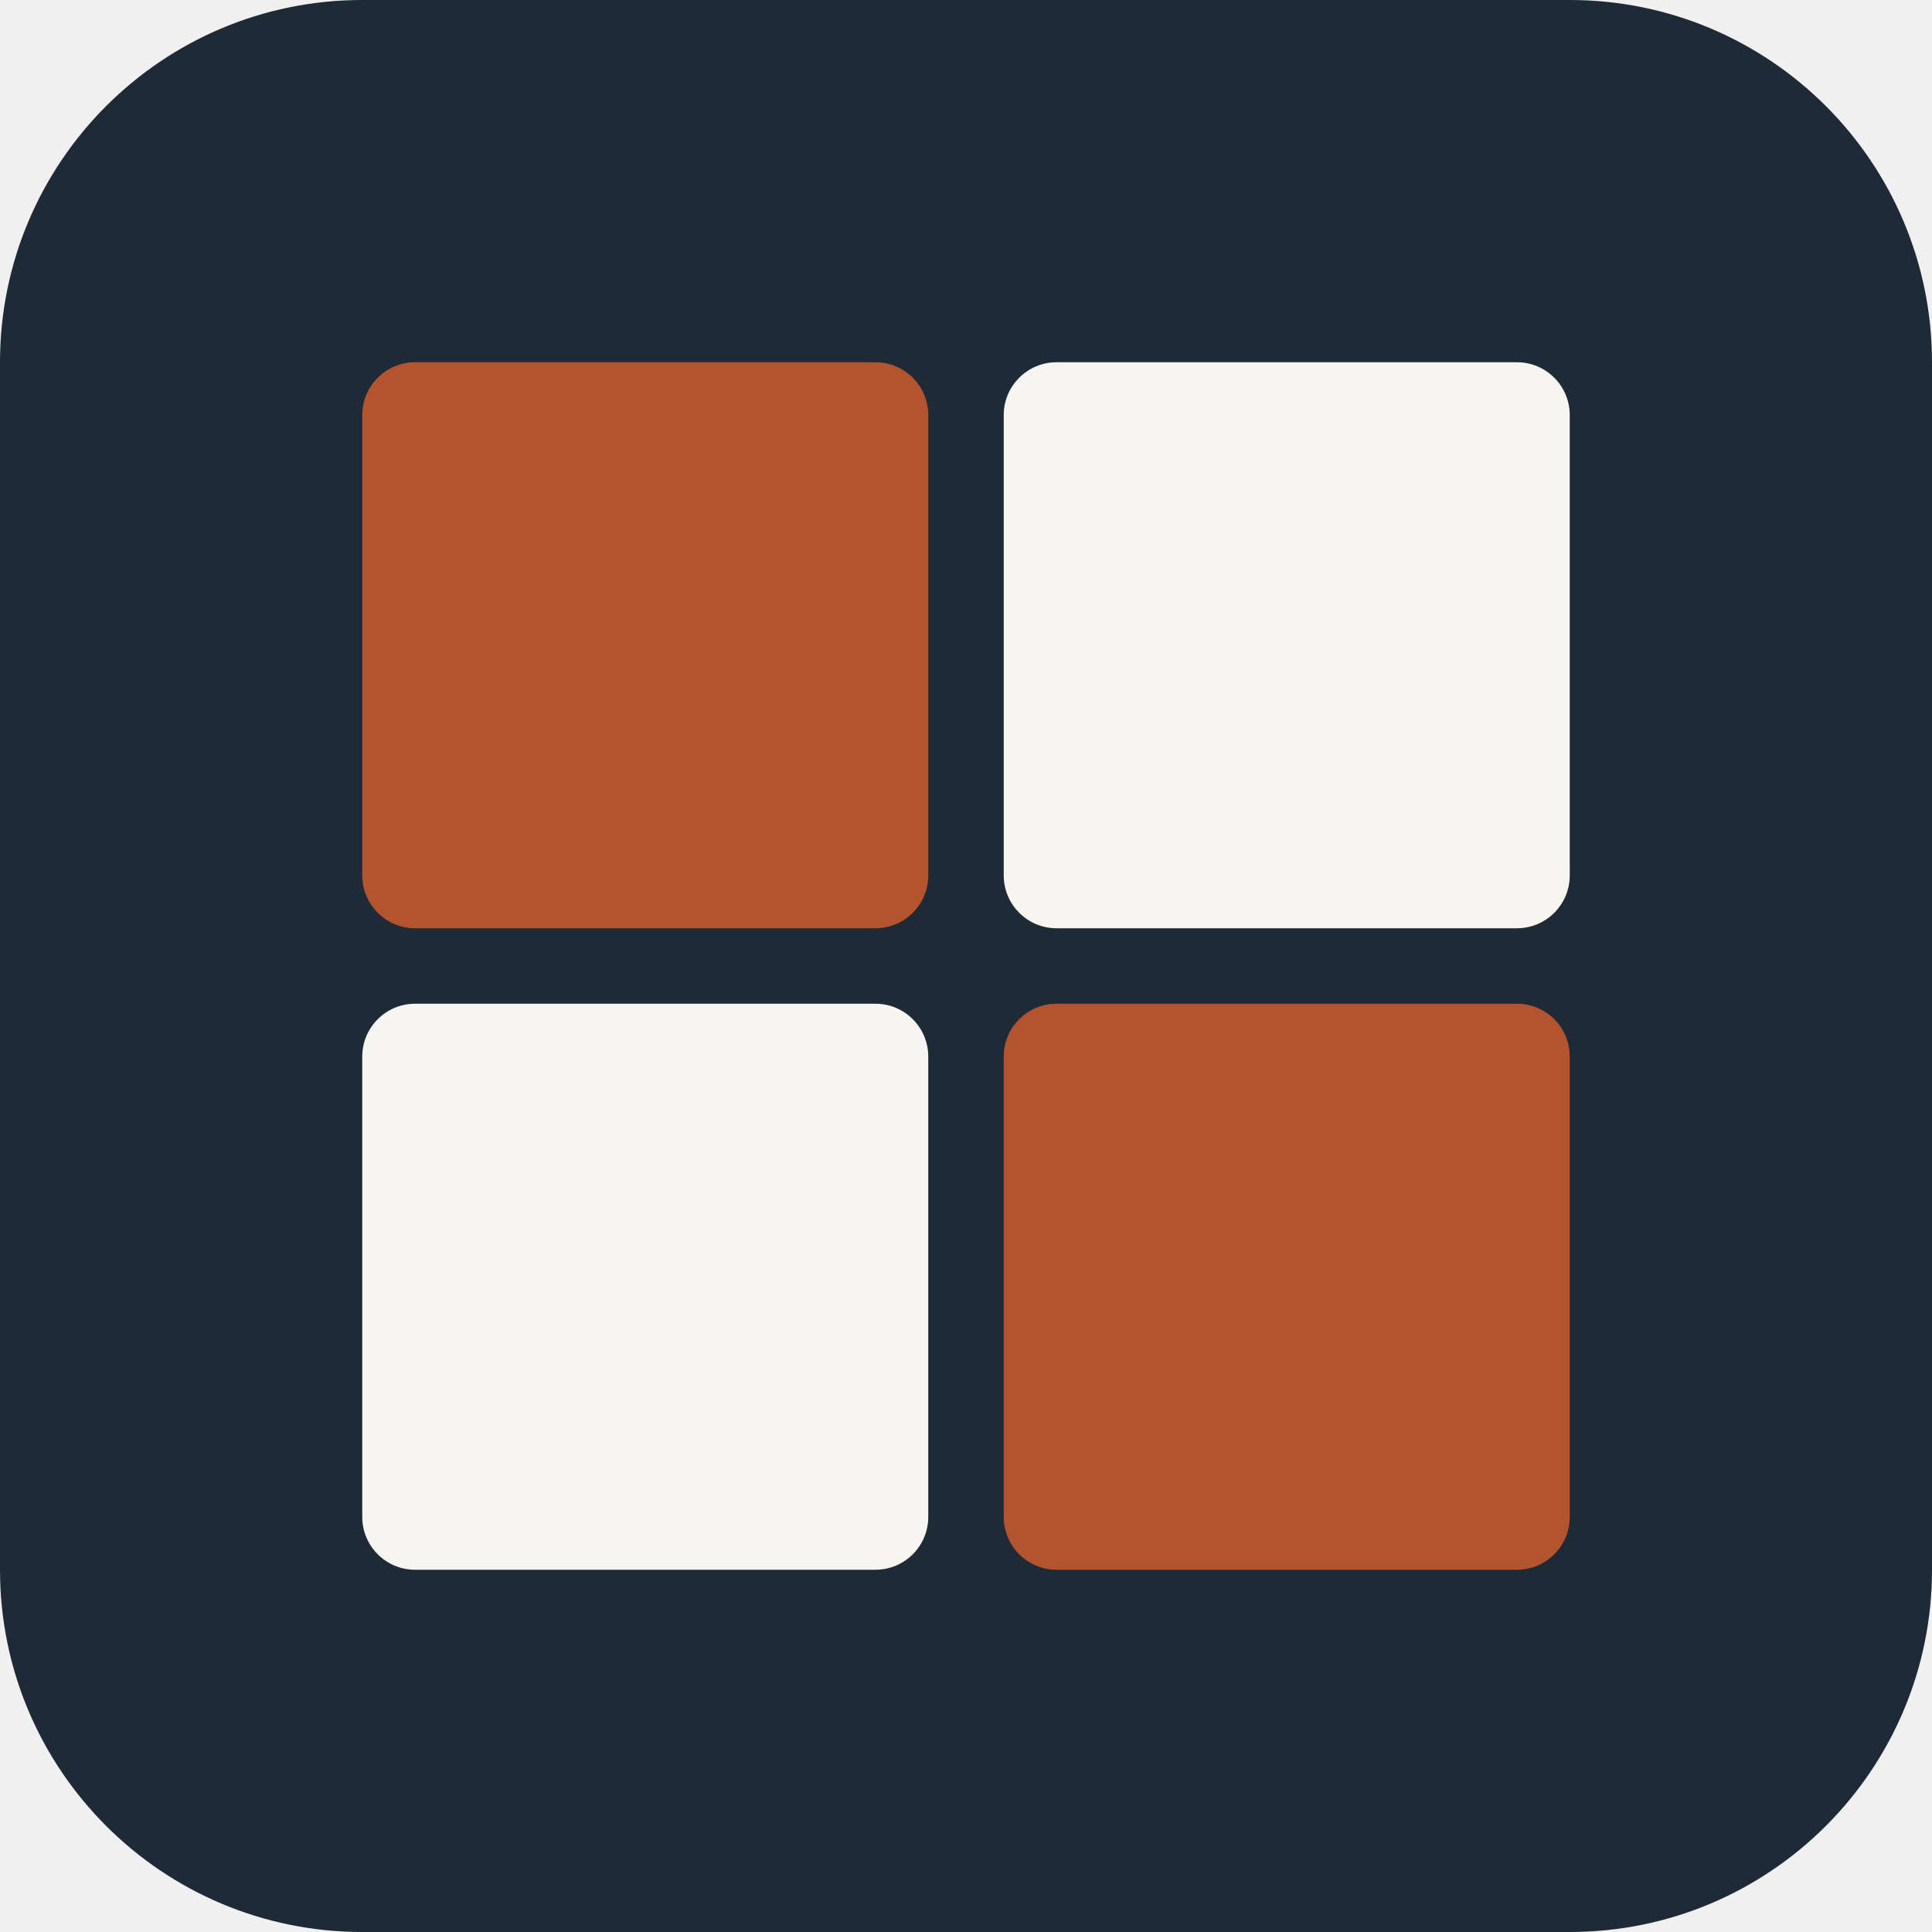
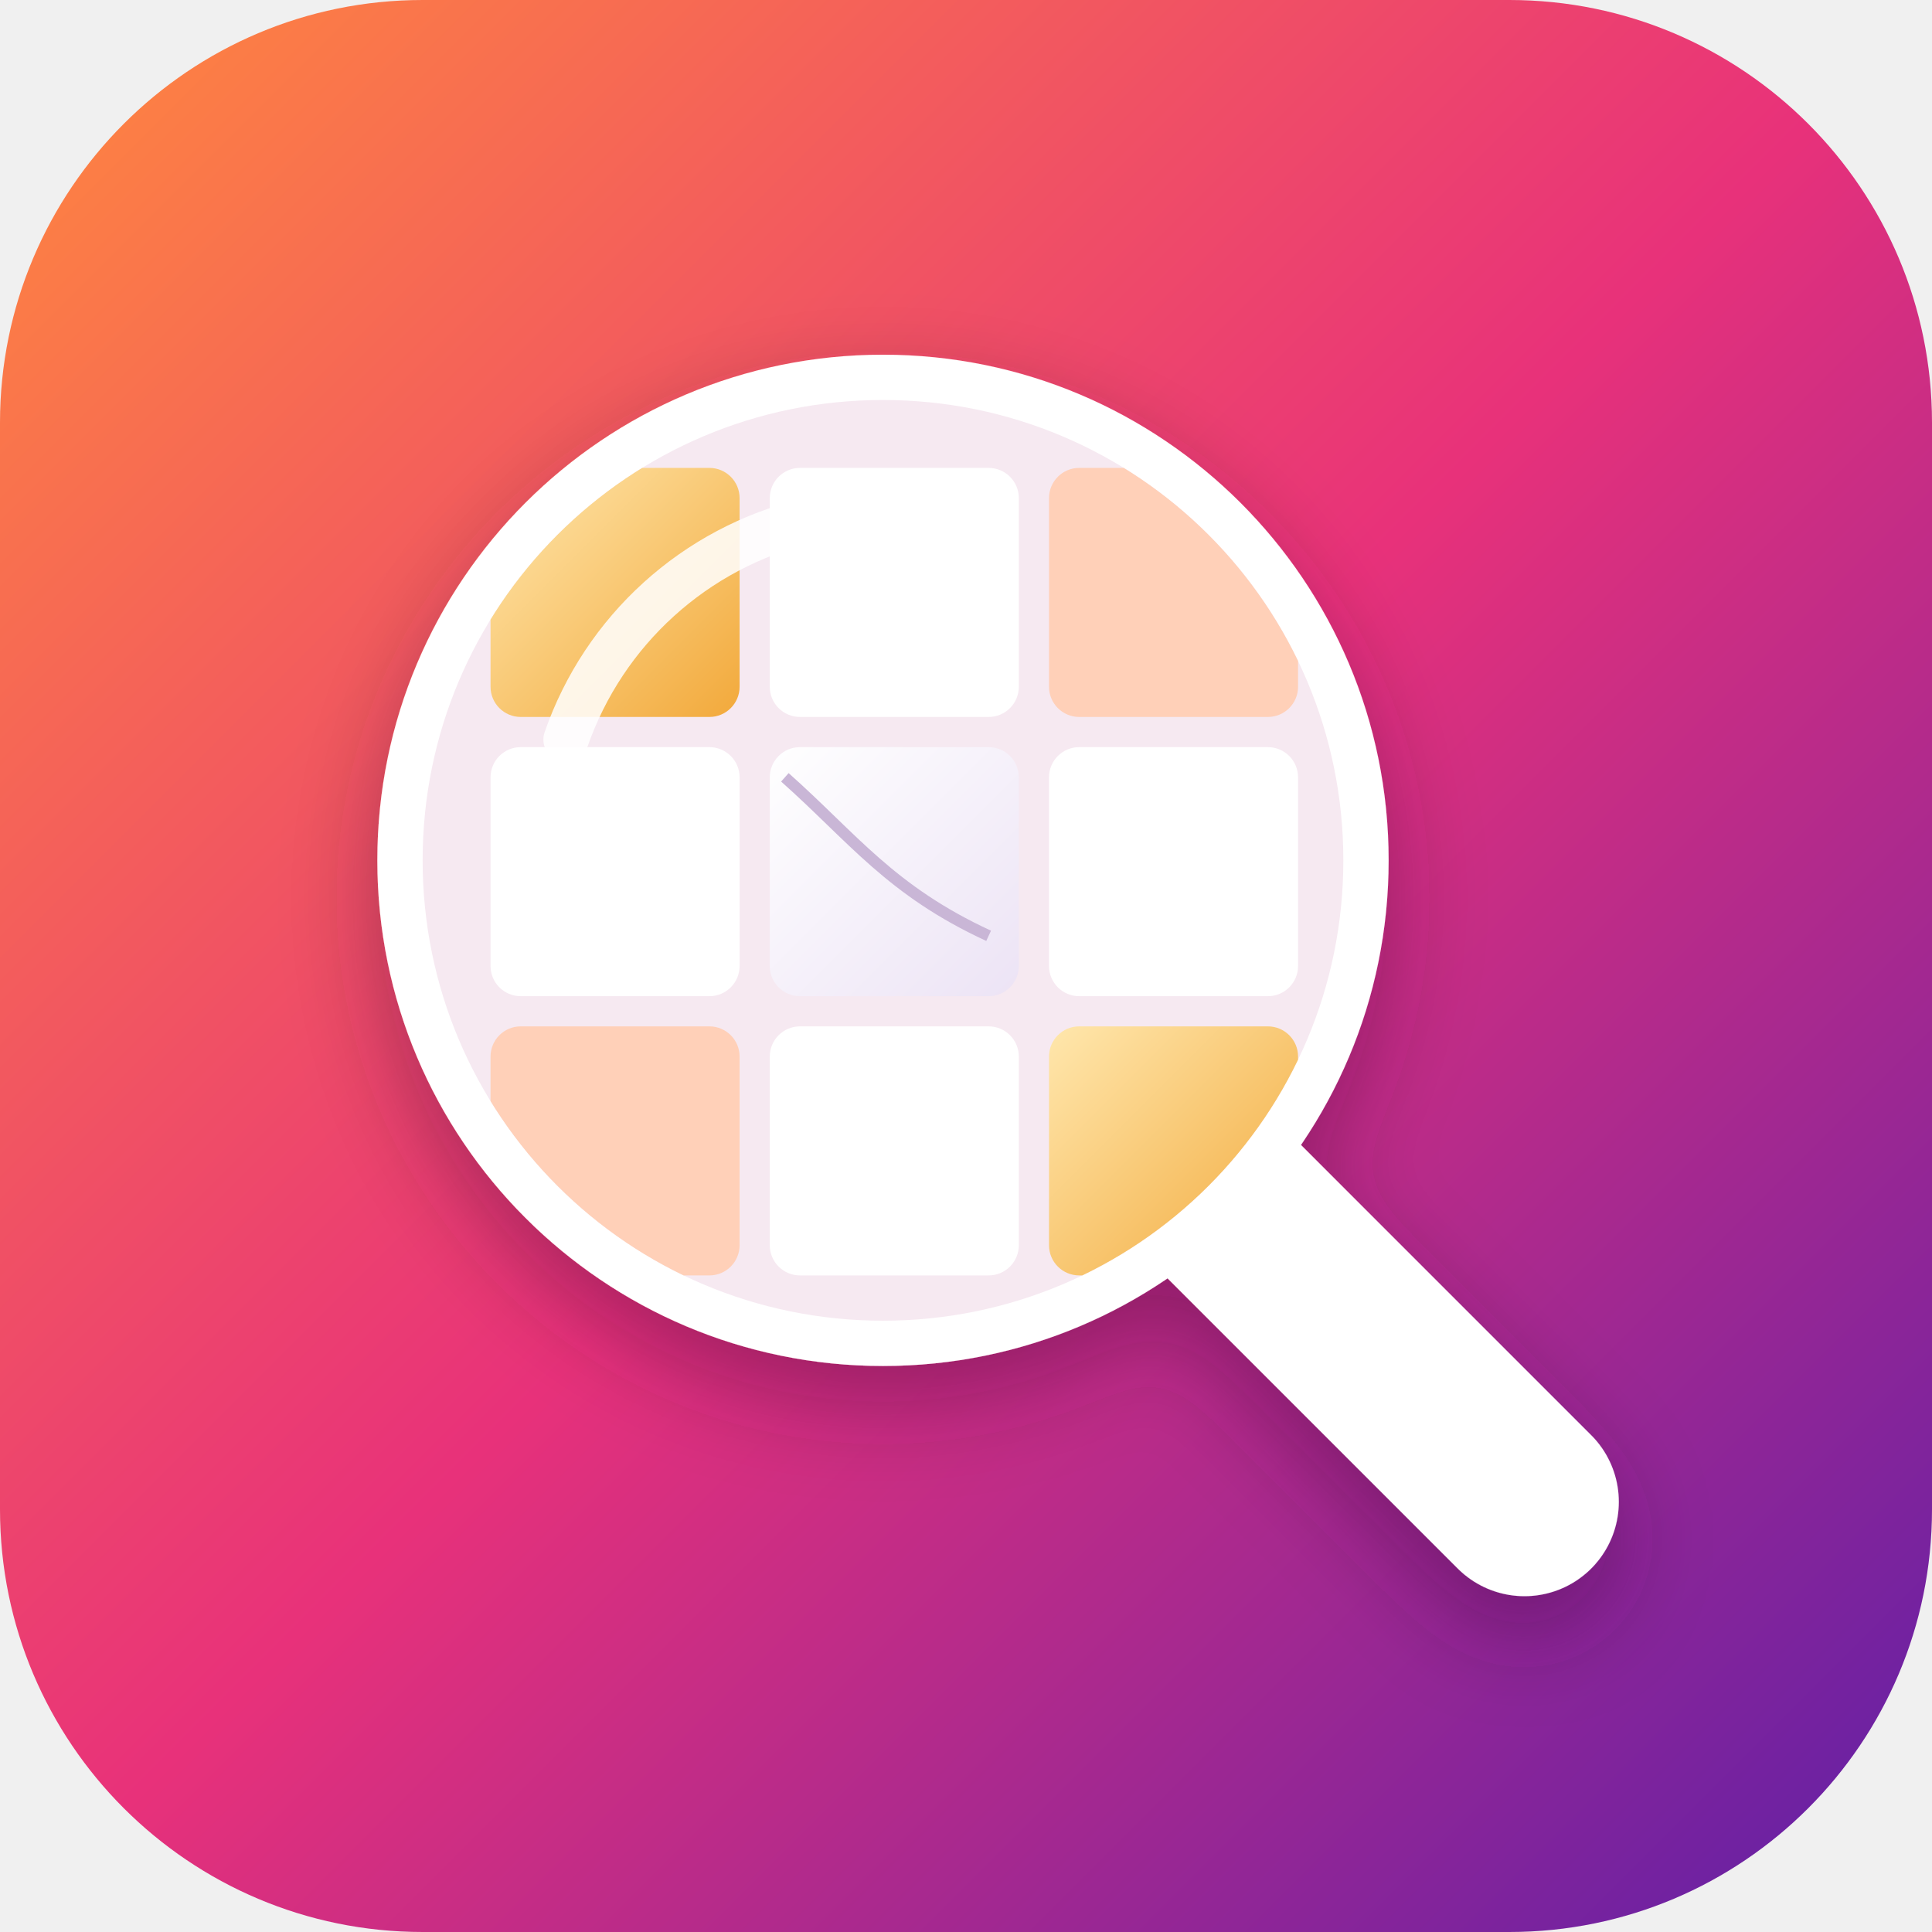
<svg xmlns="http://www.w3.org/2000/svg" viewBox="0 0 512 512">
-   <rect width="512" height="512" rx="96" fill="#1f2a37" />
-   <g fill="#b4542f">
-     <rect x="96" y="96" width="150" height="150" rx="14" />
-     <rect x="266" y="266" width="150" height="150" rx="14" />
+   <defs>
+     <linearGradient id="bg" x1="0" y1="0" x2="1" y2="1">
+       <stop offset="0" stop-color="#ff8a3d" />
+       <stop offset=".5" stop-color="#e8317a" />
+       <stop offset="1" stop-color="#5b1fa8" />
+     </linearGradient>
+     <linearGradient id="gold" x1="0" y1="0" x2="1" y2="1">
+       <stop offset="0" stop-color="#ffe7ad" />
+       <stop offset="1" stop-color="#f2a93b" />
+     </linearGradient>
+     <linearGradient id="marble" x1="0" y1="0" x2="1" y2="1">
+       <stop offset="0" stop-color="#ffffff" />
+       <stop offset="1" stop-color="#ece3f5" />
+     </linearGradient>
+     <clipPath id="lens">
+       <circle cx="234" cy="228" r="122" />
+     </clipPath>
+     <filter id="sh" x="-20%" y="-20%" width="140%" height="140%">
+       <feDropShadow dx="0" dy="10" stdDeviation="12" flood-color="#3a0b3a" flood-opacity=".35" />
+     </filter>
+   </defs>
+   <rect width="512" height="512" rx="112" fill="url(#bg)" />
+   <g filter="url(#sh)">
+     <line x1="326" y1="320" x2="404" y2="398" stroke="#ffffff" stroke-width="50" stroke-linecap="round" />
+     <circle cx="234" cy="228" r="134" fill="#ffffff" />
  </g>
-   <g fill="#f6f5f2">
-     <rect x="266" y="96" width="150" height="150" rx="14" />
-     <rect x="96" y="266" width="150" height="150" rx="14" />
+   <g clip-path="url(#lens)">
+     <rect x="100" y="94" width="270" height="270" fill="#f6e9f1" />
+     <rect x="130" y="124" width="66" height="66" rx="8" fill="url(#gold)" />
+     <rect x="204" y="124" width="66" height="66" rx="8" fill="#ffffff" />
+     <rect x="278" y="124" width="66" height="66" rx="8" fill="#ffd0b8" />
+     <rect x="130" y="198" width="66" height="66" rx="8" fill="#ffffff" />
+     <rect x="204" y="198" width="66" height="66" rx="8" fill="url(#marble)" />
+     <rect x="278" y="198" width="66" height="66" rx="8" fill="#ffffff" />
+     <rect x="130" y="272" width="66" height="66" rx="8" fill="#ffd0b8" />
+     <rect x="204" y="272" width="66" height="66" rx="8" fill="#ffffff" />
+     <rect x="278" y="272" width="66" height="66" rx="8" fill="url(#gold)" />
+     <path d="M208 206 C226 222 236 236 262 248" stroke="#c9b6d6" stroke-width="3" fill="none" />
  </g>
+   <path d="M150 196 A90 90 0 0 1 214 138" stroke="#ffffff" stroke-width="12" stroke-linecap="round" fill="none" opacity=".85" />
</svg>
